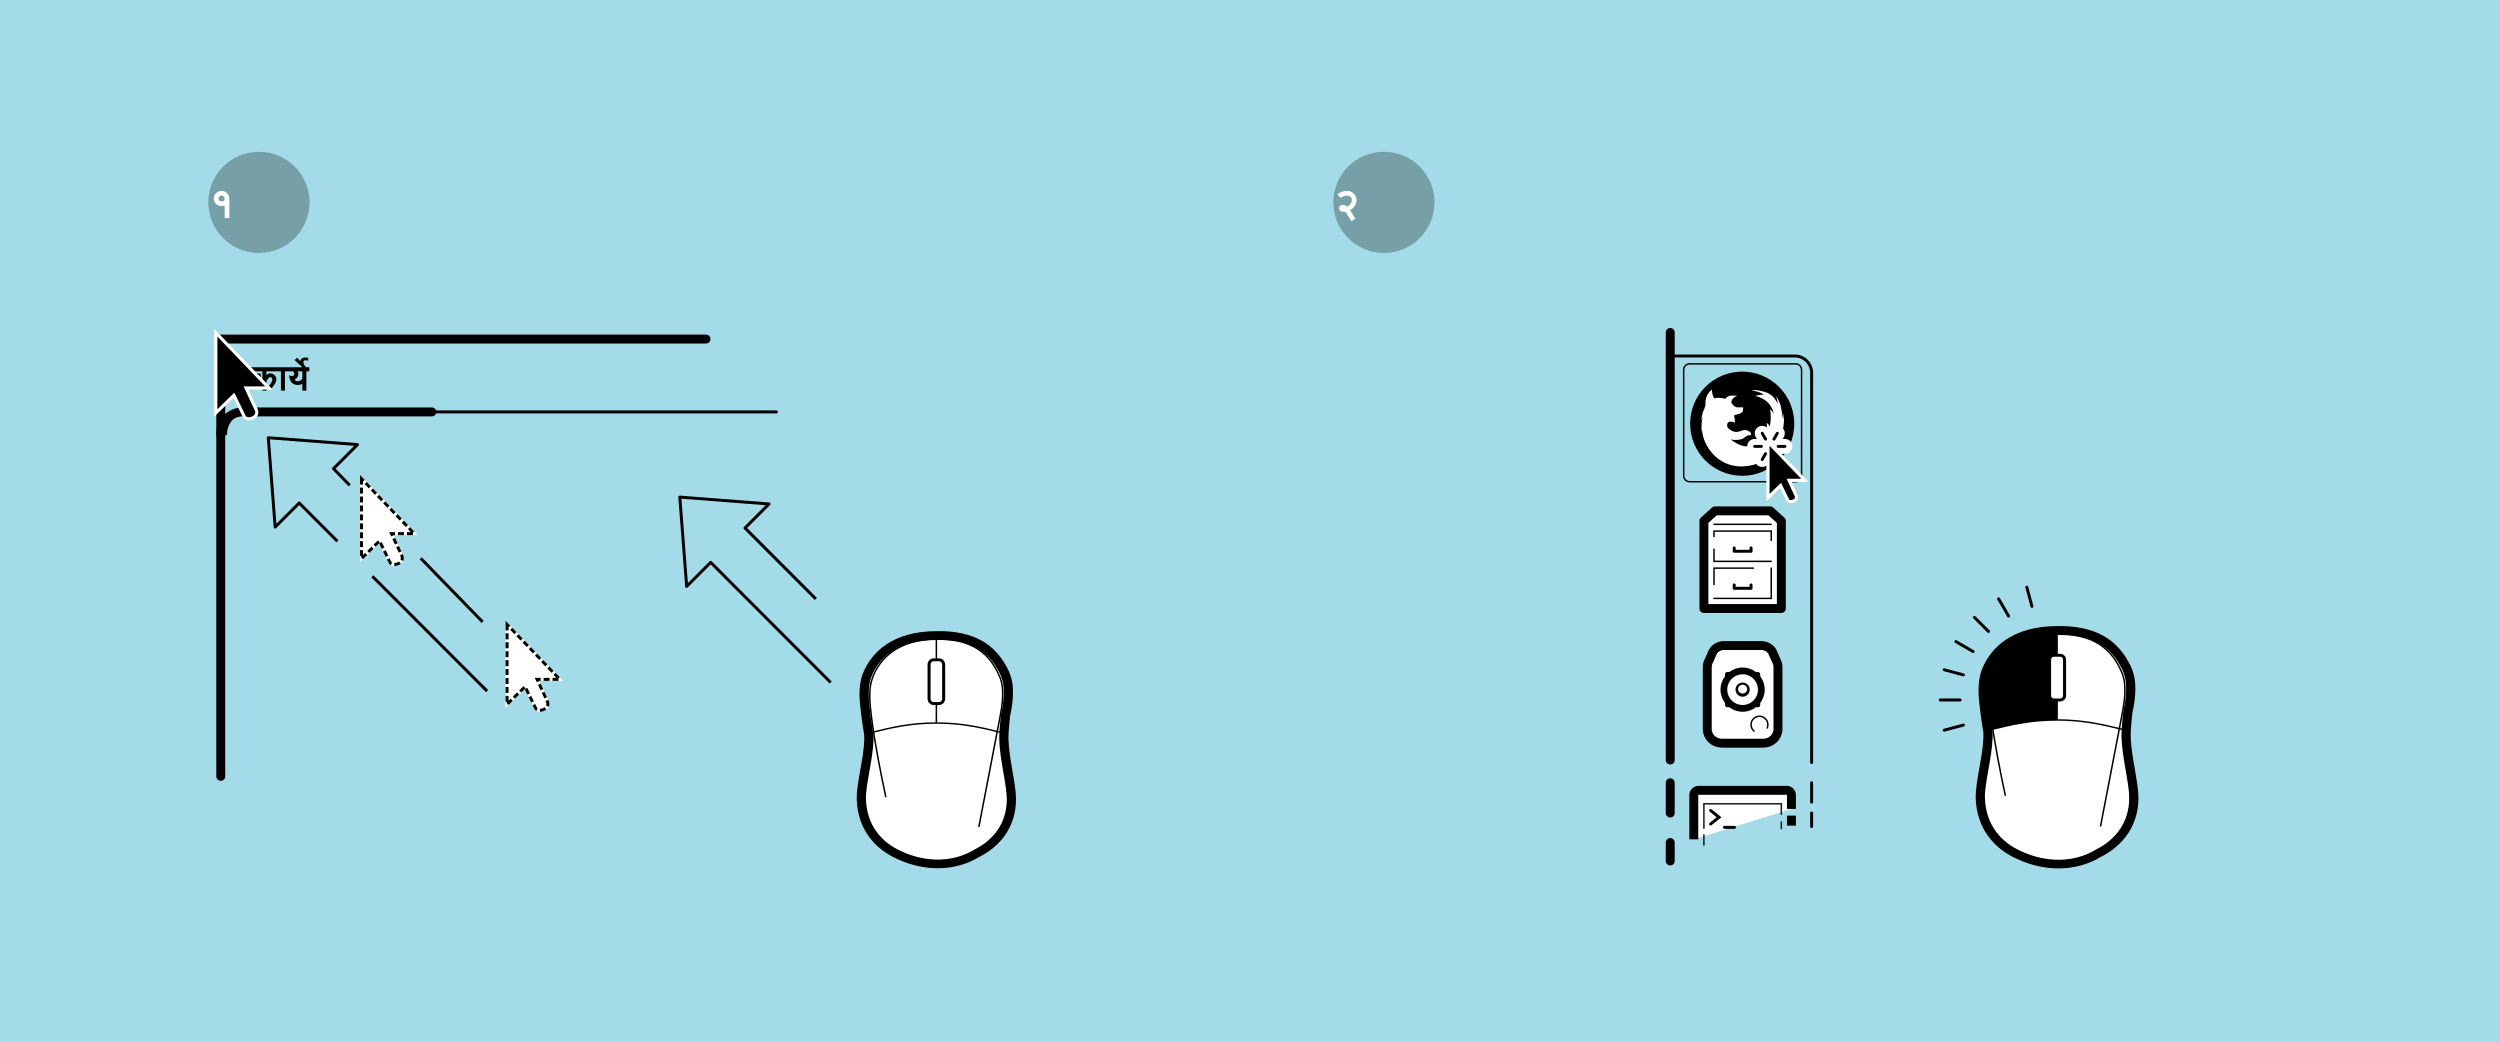
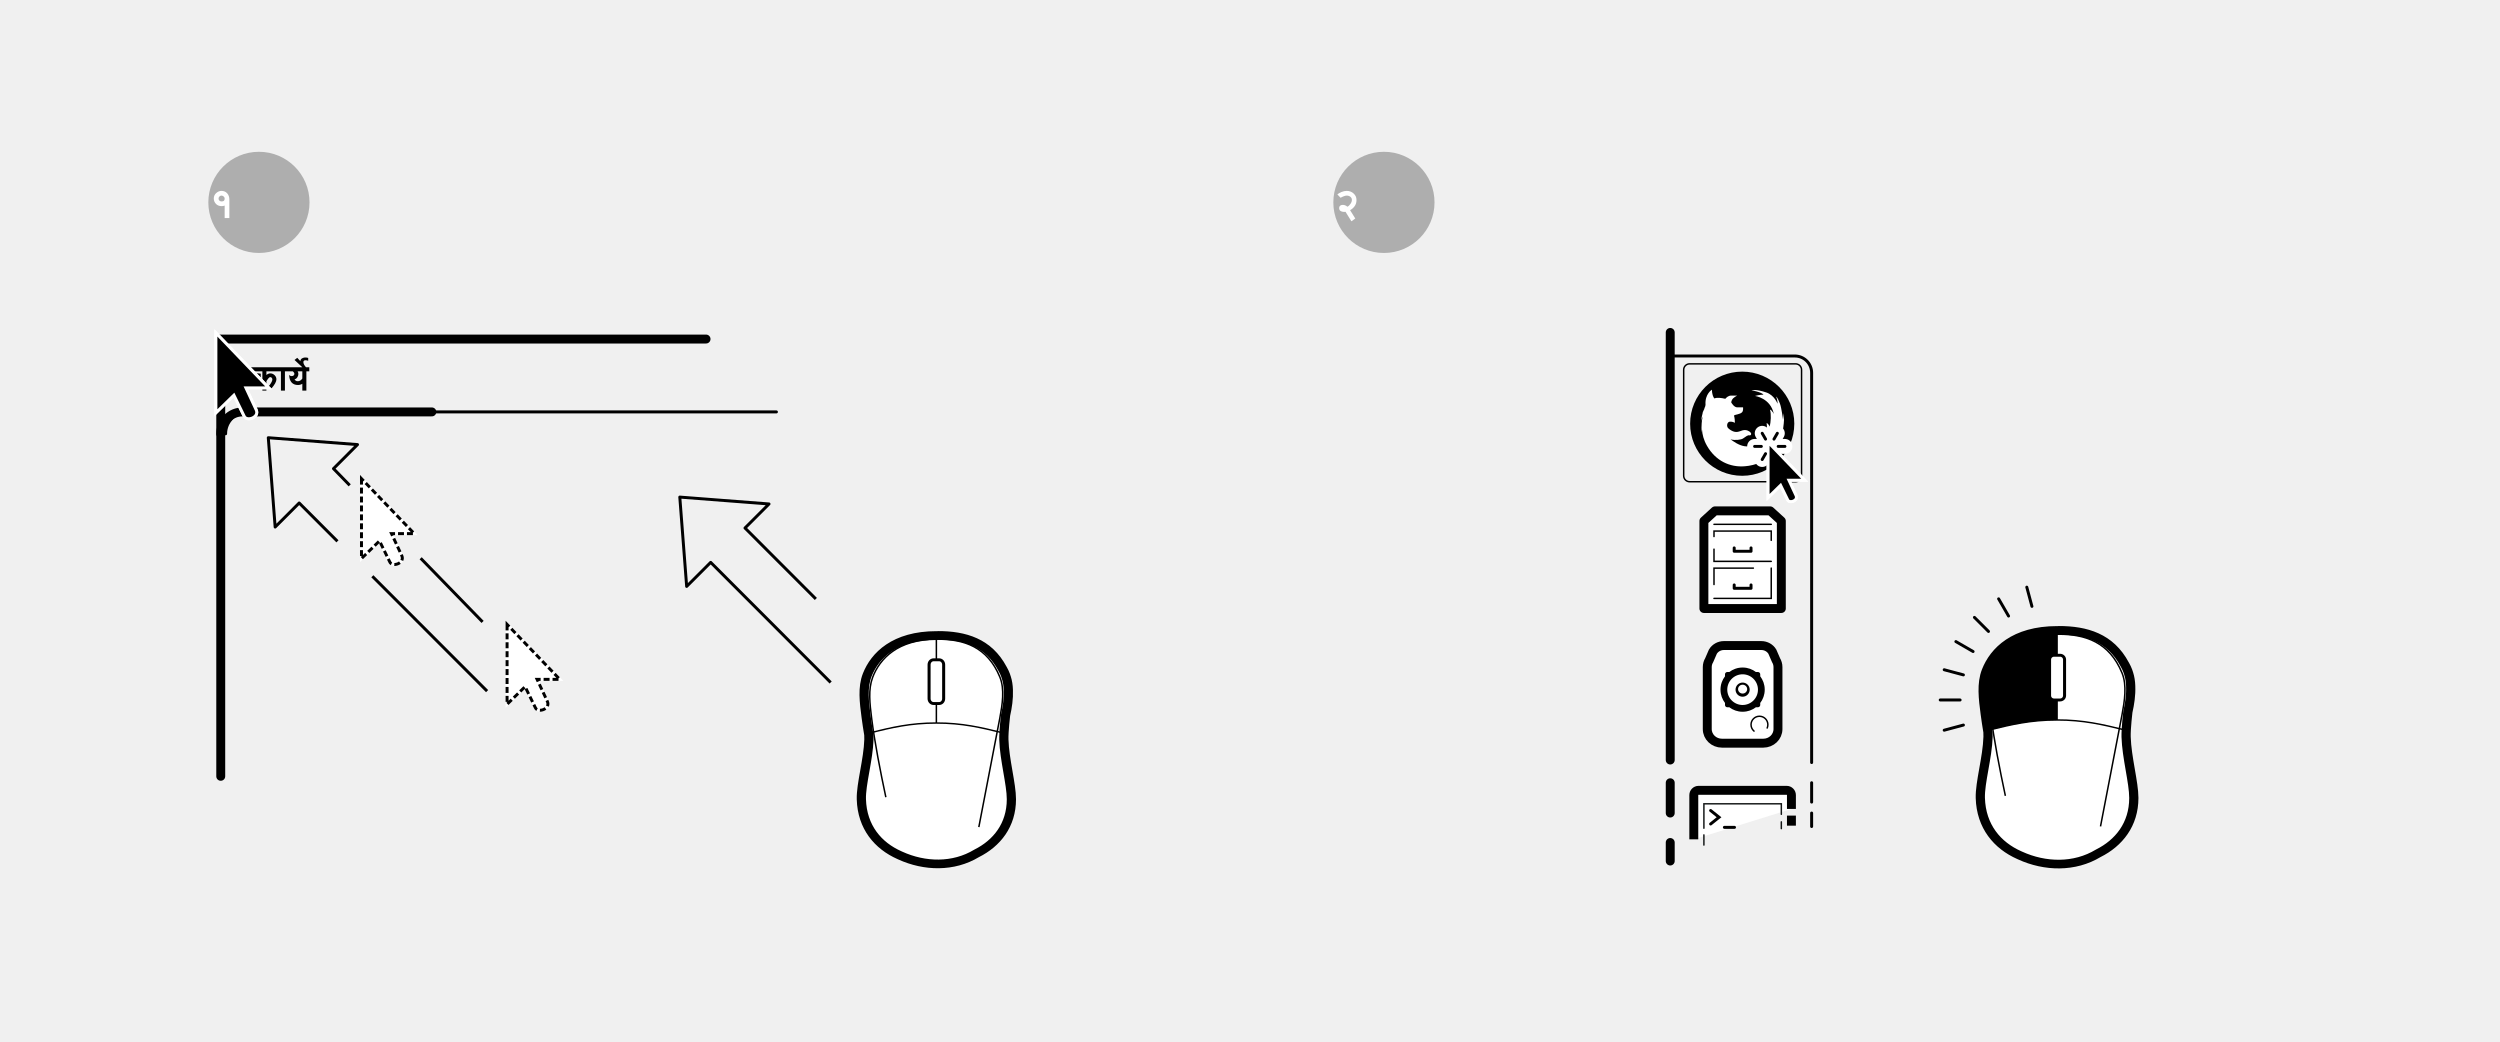
<svg xmlns="http://www.w3.org/2000/svg" xmlns:ns1="http://www.openswatchbook.org/uri/2009/osb" xmlns:xlink="http://www.w3.org/1999/xlink" height="350" id="svg10075" version="1.1" width="840">
  <defs id="defs10077">
    <linearGradient id="RHEL7" ns1:paint="gradient">
      <stop id="stop13323" offset="0" style="stop-color:#a3dbe8;stop-opacity:1;" />
      <stop id="stop13325" offset="1" style="stop-color:#a3dbe8;stop-opacity:1;" />
    </linearGradient>
    <linearGradient id="GNOME" ns1:paint="gradient">
      <stop id="stop11074" offset="0" style="stop-color:#eeedec;stop-opacity:1;" />
      <stop id="stop11076" offset="1" style="stop-color:#eeedec;stop-opacity:1" />
    </linearGradient>
    <linearGradient id="BLANK" ns1:paint="gradient">
      <stop id="stop7012" offset="0" style="stop-color:#eeedec;stop-opacity:0;" />
      <stop id="stop7014" offset="1" style="stop-color:#eeedec;stop-opacity:0" />
    </linearGradient>
    <linearGradient gradientTransform="matrix(1.183438,0,0,0.896461,5.70167,415.6038)" gradientUnits="userSpaceOnUse" id="linearGradient7064" x1="-18.338" x2="713.429" y1="490.549" y2="490.549" xlink:href="#GNOME" />
    <linearGradient gradientUnits="userSpaceOnUse" id="linearGradient5885" x1="29.09" x2="33.971" y1="11.773" y2="9.709" xlink:href="#linearGradient5716" />
    <linearGradient id="linearGradient5716">
      <stop id="stop5718" offset="0" style="stop-color:#000000;stop-opacity:1;" />
      <stop id="stop5720" offset="1" style="stop-color:#484848;stop-opacity:1;" />
    </linearGradient>
    <linearGradient gradientUnits="userSpaceOnUse" id="linearGradient17441" x1="29.09" x2="33.971" y1="11.773" y2="9.709" xlink:href="#linearGradient5716" />
    <linearGradient id="linearGradient17443">
      <stop id="stop17445" offset="0" style="stop-color:#000000;stop-opacity:1;" />
      <stop id="stop17447" offset="1" style="stop-color:#484848;stop-opacity:1;" />
    </linearGradient>
    <linearGradient gradientUnits="userSpaceOnUse" id="linearGradient4726-2" x1="29.09" x2="33.971" y1="11.773" y2="9.709" xlink:href="#linearGradient5716-3-1" />
    <linearGradient id="linearGradient5716-3-1">
      <stop id="stop5718-0-3" offset="0" style="stop-color:#000000;stop-opacity:1;" />
      <stop id="stop5720-0-39" offset="1" style="stop-color:#484848;stop-opacity:1;" />
    </linearGradient>
    <linearGradient gradientUnits="userSpaceOnUse" id="linearGradient4726-2-4" x1="29.09" x2="33.971" y1="11.773" y2="9.709" xlink:href="#linearGradient5716-3-1-9" />
    <linearGradient id="linearGradient5716-3-1-9">
      <stop id="stop5718-0-3-4" offset="0" style="stop-color:#000000;stop-opacity:1;" />
      <stop id="stop5720-0-39-8" offset="1" style="stop-color:#484848;stop-opacity:1;" />
    </linearGradient>
    <linearGradient gradientUnits="userSpaceOnUse" id="linearGradient4726-2-4-7" x1="29.09" x2="33.971" y1="11.773" y2="9.709" xlink:href="#linearGradient5716-3-1-9-2" />
    <linearGradient id="linearGradient5716-3-1-9-2">
      <stop id="stop5718-0-3-4-5" offset="0" style="stop-color:#000000;stop-opacity:1;" />
      <stop id="stop5720-0-39-8-8" offset="1" style="stop-color:#484848;stop-opacity:1;" />
    </linearGradient>
    <linearGradient gradientUnits="userSpaceOnUse" id="linearGradient31959" x1="29.09" x2="33.971" y1="11.773" y2="9.709" xlink:href="#linearGradient5716-3-1" />
    <linearGradient gradientUnits="userSpaceOnUse" id="linearGradient31961" x1="29.09" x2="33.971" y1="11.773" y2="9.709" xlink:href="#linearGradient5716-3-1-9" />
    <linearGradient gradientUnits="userSpaceOnUse" id="linearGradient31963" x1="29.09" x2="33.971" y1="11.773" y2="9.709" xlink:href="#linearGradient5716-3-1-9-2" />
    <linearGradient gradientUnits="userSpaceOnUse" id="linearGradient5681-5" x1="29.09" x2="33.971" y1="11.773" y2="9.709" xlink:href="#linearGradient5716-3-1-8-5-5" />
    <linearGradient id="linearGradient5716-3-1-8-5-5">
      <stop id="stop5718-0-3-8-9-7" offset="0" style="stop-color:#000000;stop-opacity:1;" />
      <stop id="stop5720-0-39-7-4-0" offset="1" style="stop-color:#484848;stop-opacity:1;" />
    </linearGradient>
    <radialGradient cx="18.248" cy="15.716" fx="18.248" fy="15.716" gradientTransform="matrix(0.667097,0,0,0.6652358,301.7631,447.7745)" gradientUnits="userSpaceOnUse" id="radialGradient5559" r="29.993" xlink:href="#linearGradient3962-1-1-9-5-4-2" />
    <linearGradient id="linearGradient3962-1-1-9-5-4-2">
      <stop id="stop3964-5-0-1-9-6-6" offset="0" style="stop-color: rgb(211, 233, 255); stop-opacity: 1;" />
      <stop id="stop4134-0-8-0-8-6-6" offset="0.155" style="stop-color: rgb(243, 249, 255); stop-opacity: 1;" />
      <stop id="stop4346-9-1-1-2-3-4" offset="0.631" style="stop-color: rgb(55, 100, 151); stop-opacity: 1;" />
      <stop id="stop6610-2-9-0-2-7" offset="0.816" style="stop-color: rgb(39, 62, 93); stop-opacity: 1;" />
      <stop id="stop3966-7-2-7-7-1-3" offset="1" style="stop-color: rgb(82, 110, 165); stop-opacity: 1;" />
    </linearGradient>
    <linearGradient gradientTransform="matrix(0.1249452,0,0,0.125444,302.5432,448.9002)" gradientUnits="userSpaceOnUse" id="linearGradient5561" x1="145.163" x2="144.427" y1="-41.407" y2="46.078" xlink:href="#linearGradient10586-8-2-5-1-6-0" />
    <linearGradient id="linearGradient10586-8-2-5-1-6-0">
      <stop id="stop10588-8-7-5-8-3-4" offset="0" style="stop-color: rgb(172, 197, 237); stop-opacity: 1;" />
      <stop id="stop10590-3-6-5-8-3-9" offset="1" style="stop-color: rgb(25, 59, 110); stop-opacity: 1;" />
    </linearGradient>
    <radialGradient cx="24.881" cy="23" fx="24.881" fy="23" gradientTransform="matrix(1,0,0,0.931606,0,1.57305)" gradientUnits="userSpaceOnUse" id="radialGradient5567" r="19.19" xlink:href="#linearGradient6868-5-7-5-4-3" />
    <linearGradient id="linearGradient6868-5-7-5-4-3">
      <stop id="stop6870-84-7-0-1-8" offset="0" style="stop-color: rgb(0, 0, 0); stop-opacity: 1;" />
      <stop id="stop6872-0-5-0-7-1" offset="1" style="stop-color: rgb(0, 0, 0); stop-opacity: 0;" />
    </linearGradient>
    <radialGradient cx="24.881" cy="23" fx="24.881" fy="23" gradientTransform="matrix(1,0,0,0.931606,0,1.57305)" gradientUnits="userSpaceOnUse" id="radialGradient5565" r="19.19" xlink:href="#linearGradient6868-5-7-5-4-3" />
    <radialGradient cx="24.881" cy="23" fx="24.881" fy="23" gradientTransform="matrix(1,0,0,0.931606,0,1.57305)" gradientUnits="userSpaceOnUse" id="radialGradient5563" r="19.19" xlink:href="#linearGradient6868-5-7-5-4-3" />
    <radialGradient cx="24.881" cy="23" fx="24.881" fy="23" gradientTransform="matrix(1,0,0,0.931606,0,1.57305)" gradientUnits="userSpaceOnUse" id="radialGradient5573" r="19.19" xlink:href="#linearGradient6868-5-7-5-4-3" />
    <radialGradient cx="24.881" cy="23" fx="24.881" fy="23" gradientTransform="matrix(1,0,0,0.931606,0,1.57305)" gradientUnits="userSpaceOnUse" id="radialGradient5571" r="19.19" xlink:href="#linearGradient6868-5-7-5-4-3" />
    <radialGradient cx="24.881" cy="23" fx="24.881" fy="23" gradientTransform="matrix(1,0,0,0.931606,0,1.57305)" gradientUnits="userSpaceOnUse" id="radialGradient5569" r="19.19" xlink:href="#linearGradient6868-5-7-5-4-3" />
    <radialGradient cx="24.881" cy="23" fx="24.881" fy="23" gradientTransform="matrix(1,0,0,0.931606,0,1.57305)" gradientUnits="userSpaceOnUse" id="radialGradient5579" r="19.19" xlink:href="#linearGradient6868-5-7-5-4-3" />
    <radialGradient cx="24.881" cy="23" fx="24.881" fy="23" gradientTransform="matrix(1,0,0,0.931606,0,1.57305)" gradientUnits="userSpaceOnUse" id="radialGradient5577" r="19.19" xlink:href="#linearGradient6868-5-7-5-4-3" />
    <radialGradient cx="24.881" cy="23" fx="24.881" fy="23" gradientTransform="matrix(1,0,0,0.931606,0,1.57305)" gradientUnits="userSpaceOnUse" id="radialGradient5575" r="19.19" xlink:href="#linearGradient6868-5-7-5-4-3" />
    <radialGradient cx="24.881" cy="23" fx="24.881" fy="23" gradientTransform="matrix(1,0,0,0.931606,0,1.57305)" gradientUnits="userSpaceOnUse" id="radialGradient5585" r="19.19" xlink:href="#linearGradient6868-5-7-5-4-3" />
    <radialGradient cx="24.881" cy="23" fx="24.881" fy="23" gradientTransform="matrix(1,0,0,0.931606,0,1.57305)" gradientUnits="userSpaceOnUse" id="radialGradient5583" r="19.19" xlink:href="#linearGradient6868-5-7-5-4-3" />
    <radialGradient cx="24.881" cy="23" fx="24.881" fy="23" gradientTransform="matrix(1,0,0,0.931606,0,1.57305)" gradientUnits="userSpaceOnUse" id="radialGradient5581" r="19.19" xlink:href="#linearGradient6868-5-7-5-4-3" />
    <radialGradient cx="24.881" cy="23" fx="24.881" fy="23" gradientTransform="matrix(1,0,0,0.931606,0,1.57305)" gradientUnits="userSpaceOnUse" id="radialGradient5591" r="19.19" xlink:href="#linearGradient6868-5-7-5-4-3" />
    <radialGradient cx="24.881" cy="23" fx="24.881" fy="23" gradientTransform="matrix(1,0,0,0.931606,0,1.57305)" gradientUnits="userSpaceOnUse" id="radialGradient5589" r="19.19" xlink:href="#linearGradient6868-5-7-5-4-3" />
    <radialGradient cx="24.881" cy="23" fx="24.881" fy="23" gradientTransform="matrix(1,0,0,0.931606,0,1.57305)" gradientUnits="userSpaceOnUse" id="radialGradient5587" r="19.19" xlink:href="#linearGradient6868-5-7-5-4-3" />
    <radialGradient cx="24.881" cy="23" fx="24.881" fy="23" gradientTransform="matrix(1,0,0,0.931606,0,1.57305)" gradientUnits="userSpaceOnUse" id="radialGradient5597" r="19.19" xlink:href="#linearGradient6868-5-7-5-4-3" />
    <radialGradient cx="24.881" cy="23" fx="24.881" fy="23" gradientTransform="matrix(1,0,0,0.931606,0,1.57305)" gradientUnits="userSpaceOnUse" id="radialGradient5595" r="19.19" xlink:href="#linearGradient6868-5-7-5-4-3" />
    <radialGradient cx="24.881" cy="23" fx="24.881" fy="23" gradientTransform="matrix(1,0,0,0.931606,0,1.57305)" gradientUnits="userSpaceOnUse" id="radialGradient5593" r="19.19" xlink:href="#linearGradient6868-5-7-5-4-3" />
    <radialGradient cx="24.881" cy="23" fx="24.881" fy="23" gradientTransform="matrix(1,0,0,0.931606,0,1.57305)" gradientUnits="userSpaceOnUse" id="radialGradient5603" r="19.19" xlink:href="#linearGradient6868-5-7-5-4-3" />
    <radialGradient cx="24.881" cy="23" fx="24.881" fy="23" gradientTransform="matrix(1,0,0,0.931606,0,1.57305)" gradientUnits="userSpaceOnUse" id="radialGradient5601" r="19.19" xlink:href="#linearGradient6868-5-7-5-4-3" />
    <radialGradient cx="24.881" cy="23" fx="24.881" fy="23" gradientTransform="matrix(1,0,0,0.931606,0,1.57305)" gradientUnits="userSpaceOnUse" id="radialGradient5599" r="19.19" xlink:href="#linearGradient6868-5-7-5-4-3" />
    <radialGradient cx="24.881" cy="23" fx="24.881" fy="23" gradientTransform="matrix(1,0,0,0.931606,0,1.57305)" gradientUnits="userSpaceOnUse" id="radialGradient5609" r="19.19" xlink:href="#linearGradient6868-5-7-5-4-3" />
    <radialGradient cx="24.881" cy="23" fx="24.881" fy="23" gradientTransform="matrix(1,0,0,0.931606,0,1.57305)" gradientUnits="userSpaceOnUse" id="radialGradient5607" r="19.19" xlink:href="#linearGradient6868-5-7-5-4-3" />
    <radialGradient cx="24.881" cy="23" fx="24.881" fy="23" gradientTransform="matrix(1,0,0,0.931606,0,1.57305)" gradientUnits="userSpaceOnUse" id="radialGradient5605" r="19.19" xlink:href="#linearGradient6868-5-7-5-4-3" />
    <radialGradient cx="24.881" cy="23" fx="24.881" fy="23" gradientTransform="matrix(1,0,0,0.931606,0,1.57305)" gradientUnits="userSpaceOnUse" id="radialGradient5615" r="19.19" xlink:href="#linearGradient6868-5-7-5-4-3" />
    <radialGradient cx="24.881" cy="23" fx="24.881" fy="23" gradientTransform="matrix(1,0,0,0.931606,0,1.57305)" gradientUnits="userSpaceOnUse" id="radialGradient5613" r="19.19" xlink:href="#linearGradient6868-5-7-5-4-3" />
    <radialGradient cx="24.881" cy="23" fx="24.881" fy="23" gradientTransform="matrix(1,0,0,0.931606,0,1.57305)" gradientUnits="userSpaceOnUse" id="radialGradient5611" r="19.19" xlink:href="#linearGradient6868-5-7-5-4-3" />
    <radialGradient cx="77.562" cy="152.511" fx="77.562" fy="152.511" gradientTransform="matrix(1.96261,0,0,1.09426,-74.6625,-21.1211)" gradientUnits="userSpaceOnUse" id="radialGradient5617" r="13.031" xlink:href="#linearGradient10599-4-0-8-1-6" />
    <linearGradient id="linearGradient10599-4-0-8-1-6">
      <stop id="stop10601-9-3-6-7-5-5" offset="0" style="stop-color: rgb(255, 255, 255); stop-opacity: 1;" />
      <stop id="stop10603-3-0-1-5-1" offset="1" style="stop-color: rgb(255, 255, 255); stop-opacity: 0;" />
    </linearGradient>
    <filter color-interpolation-filters="sRGB" id="filter10631-9-5-7-4-7">
      <feGaussianBlur id="feGaussianBlur10633-6-0-3-5-7" stdDeviation="0.591" />
    </filter>
  </defs>
  <g id="layer1" transform="translate(0,-1142.362)">
-     <rect height="656" id="background" style="fill:url(#RHEL7);" width="866" x="-16" y="855.362" />
+     <rect height="656" id="background" style="fill:url(#BLANK);" width="866" x="-16" y="855.362" />
  </g>
  <g id="layer2" transform="translate(0,-690)">
    <g id="g11020" transform="translate(-35,26.63783)">
      <path d="m 137,278 c 0,9.389 -7.611,17 -17,17 -9.389,0 -17,-7.611 -17,-17 0,-9.389 7.611,-17 17,-17 9.389,0 17,7.611 17,17 z" id="path11014" style="color:#000000;fill:#000000;fill-opacity:0.275;stroke:none;stroke-width:1.07;marker:none;visibility:visible;display:inline;overflow:visible;enable-background:accumulate" transform="translate(2,453.3622)" />
      <text id="text11016" style="font-size:14px;font-style:normal;font-variant:normal;font-weight:bold;font-stretch:normal;text-align:center;line-height:125%;letter-spacing:0px;word-spacing:0px;writing-mode:lr-tb;text-anchor:middle;fill:#ffffff;fill-opacity:1;stroke:none;font-family:Cantarell;-inkscape-font-specification:Cantarell Bold" x="122.293" y="736.362" xml:space="preserve">
        <tspan id="tspan11018" x="122.293" y="736.362">१</tspan>
      </text>
    </g>
    <text id="text32728" style="font-size:12px;font-style:normal;font-variant:normal;font-weight:bold;font-stretch:normal;text-align:start;line-height:125%;letter-spacing:0px;word-spacing:0px;writing-mode:lr-tb;text-anchor:start;fill:#000000;fill-opacity:1;stroke:none;font-family:Cantarell;-inkscape-font-specification:Cantarell Bold" x="84" y="821" xml:space="preserve">
      <tspan id="tspan32730" x="84" y="821">कार्ये</tspan>
    </text>
    <g id="g3938" transform="matrix(1.630607,0,0,1.63249,-290.2703,409.0799)">
      <path d="m 223.5,331.862 0,-90 100,0" id="rect3201" style="color:#000000;fill:#000000;fill-opacity:0;fill-rule:nonzero;stroke:#000000;stroke-width:1.839;stroke-linecap:round;stroke-linejoin:miter;stroke-miterlimit:4;stroke-opacity:1;stroke-dashoffset:0;marker:none;visibility:visible;display:inline;overflow:visible;enable-background:accumulate" />
      <path d="m 224.5,261.362 c 0,-2.485 2.015,-4.5 4.5,-4.5 l 109,0" id="path3995" style="fill:none;stroke:#000000;stroke-width:0.613px;stroke-linecap:round;stroke-linejoin:miter;stroke-opacity:1" />
      <path d="m 223.5,261.362 c 0,-2.485 2.015,-4.5 4.5,-4.5 l 39,0" id="path3995-8" style="fill:none;stroke:#000000;stroke-width:1.839;stroke-linecap:round;stroke-linejoin:miter;stroke-miterlimit:4;stroke-opacity:1;stroke-dasharray:none" />
      <g id="default-pointer-c-1" style="display:inline" transform="translate(195.8951,238.2795)">
        <path d="m 26.605,2.318 0,16.44 3.712,-3.624 2.121,4.331 c 0.52,1.171 3.221,0.23 2.453,-1.337 l -2.099,-4.497 4.685,0 L 26.605,2.318 z" id="path5565-2" style="color:#000000;fill:url(#linearGradient4726-2);fill-opacity:1;fill-rule:nonzero;stroke:#ffffff;stroke-width:0.613;stroke-linecap:butt;stroke-linejoin:miter;stroke-miterlimit:10;stroke-opacity:1;stroke-dasharray:none;stroke-dashoffset:0;marker:none;visibility:visible;display:block;overflow:visible;enable-background:accumulate" />
        <path d="m 26.605,2.318 0,16.44 3.712,-3.624 2.121,4.331 c 0.52,1.171 3.221,0.23 2.453,-1.337 l -2.099,-4.497 4.685,0 L 26.605,2.318 z" id="path6242-4" style="color:#000000;fill:#000000;fill-opacity:1;fill-rule:nonzero;stroke:#ffffff;stroke-width:0.613;stroke-linecap:butt;stroke-linejoin:miter;stroke-miterlimit:10;stroke-opacity:1;stroke-dasharray:none;stroke-dashoffset:0;marker:none;visibility:visible;display:block;overflow:visible;enable-background:accumulate" />
      </g>
      <path d="M 277.243,299.863 264.91,287.2 m -15.048,-15.45 -3.13,-3.214 4.95,-4.95 -18.385,-1.414 1.414,18.385 4.95,-4.95 7.672,7.672 m 7.625,7.625 23.209,23.209" id="rect12572-5" style="color:#000000;fill:none;stroke:#000000;stroke-width:0.613;stroke-linecap:square;stroke-linejoin:round;stroke-miterlimit:4;stroke-opacity:1;stroke-dashoffset:0.95;marker:none;visibility:visible;display:inline;overflow:visible;enable-background:accumulate" />
      <g id="default-pointer-c-1-2" style="display:inline" transform="translate(225.8951,268.2795)">
        <path d="m 26.605,2.318 0,16.44 3.712,-3.624 2.121,4.331 c 0.52,1.171 3.221,0.23 2.453,-1.337 l -2.099,-4.497 4.685,0 L 26.605,2.318 z" id="path5565-2-4" style="color:#000000;fill:url(#linearGradient4726-2-4);fill-opacity:1;fill-rule:nonzero;stroke:#ffffff;stroke-width:0.613;stroke-linecap:butt;stroke-linejoin:miter;stroke-miterlimit:10;stroke-opacity:1;stroke-dasharray:none;stroke-dashoffset:0;marker:none;visibility:visible;display:block;overflow:visible;enable-background:accumulate" />
        <path d="m 26.605,2.318 0,16.44 3.712,-3.624 2.121,4.331 c 0.52,1.171 3.221,0.23 2.453,-1.337 l -2.099,-4.497 4.685,0 L 26.605,2.318 z" id="path6242-4-9" style="color:#000000;fill:#ffffff;fill-opacity:1;fill-rule:nonzero;stroke:#000000;stroke-width:0.613;stroke-linecap:butt;stroke-linejoin:miter;stroke-miterlimit:10;stroke-opacity:1;stroke-dasharray:1.226, 0.613;stroke-dashoffset:0;marker:none;visibility:visible;display:block;overflow:visible;enable-background:accumulate" />
      </g>
      <g id="default-pointer-c-1-2-5" style="display:inline" transform="translate(255.8951,298.2795)">
        <path d="m 26.605,2.318 0,16.44 3.712,-3.624 2.121,4.331 c 0.52,1.171 3.221,0.23 2.453,-1.337 l -2.099,-4.497 4.685,0 L 26.605,2.318 z" id="path5565-2-4-9" style="color:#000000;fill:url(#linearGradient4726-2-4-7);fill-opacity:1;fill-rule:nonzero;stroke:#ffffff;stroke-width:0.613;stroke-linecap:butt;stroke-linejoin:miter;stroke-miterlimit:10;stroke-opacity:1;stroke-dasharray:none;stroke-dashoffset:0;marker:none;visibility:visible;display:block;overflow:visible;enable-background:accumulate" />
        <path d="m 26.605,2.318 0,16.44 3.712,-3.624 2.121,4.331 c 0.52,1.171 3.221,0.23 2.453,-1.337 l -2.099,-4.497 4.685,0 L 26.605,2.318 z" id="path6242-4-9-7" style="color:#000000;fill:#ffffff;fill-opacity:1;fill-rule:nonzero;stroke:#000000;stroke-width:0.613;stroke-linecap:butt;stroke-linejoin:miter;stroke-miterlimit:10;stroke-opacity:1;stroke-dasharray:1.226, 0.613;stroke-dashoffset:0;marker:none;visibility:visible;display:block;overflow:visible;enable-background:accumulate" />
      </g>
    </g>
    <g id="g5895" transform="matrix(1.326626,0,0,1.278916,-296.2912,866.6076)">
      <g id="g5467" transform="matrix(0.2995878,0,0,0.291709,321.7885,-7.042621)">
        <path d="m 464.469,123.031 0,0.125 c -0.444,-0.02 -0.894,-0.019 -1.312,-0.031 -0.02,-5e-4 -0.042,-6e-5 -0.062,0 l 0,-0.031 c -35.473,0 -52.121,18.179 -58.531,35.531 -4.166,11.276 -2.565,24.581 -0.906,38.062 0.617,5.015 1.389,10.378 2.25,15.906 0.052,1.534 0.095,3.022 0.062,4.25 -0.482,18.032 -6.738,40.146 -6.375,53.75 0.673,25.189 14.158,41.816 32.094,50.312 0.282,0.134 0.559,0.277 0.844,0.406 20.532,9.975 44.841,10.698 64.531,-2 17.006,-9.046 29.375,-25.397 29.375,-48.719 0,-13.609 -5.893,-35.718 -6.375,-53.75 -0.196,-7.319 1.438,-21.906 1.438,-21.906 1.536,-7.243 2.642,-15.026 2.344,-22.594 -0.004,-0.103 0.005,-0.209 0,-0.312 -0.112,-3.856 -0.641,-7.563 -1.688,-11.031 -0.118,-0.391 -0.243,-0.772 -0.375,-1.156 -0.101,-0.325 -0.172,-0.646 -0.281,-0.969 -0.607,-1.792 -1.424,-3.609 -2.375,-5.406 -0.068,-0.138 -0.151,-0.269 -0.219,-0.406 -11.841,-23.793 -32.008,-30.031 -54.438,-30.031 z" id="use3906-7-3" style="color:#000000;fill:#ffffff;stroke:#000000;stroke-width:7.791;stroke-linejoin:round;stroke-miterlimit:4;stroke-dasharray:none;marker:none;visibility:visible;display:inline;overflow:visible;enable-background:accumulate" />
      </g>
      <path d="m 471.255,79.201 5.307,-28.587 c 0.648,-3.578 1.27,-7.661 0.026,-10.804 -3.145,-7.945 -9.059,-9.964 -15.689,-9.964 l -0.38,0.015 c -9.796,0 -14.393,5.126 -16.164,10.02 l -3e-5,1e-6 c -1.15,3.18 -0.708,6.932 -0.25,10.733 0.744,6.175 2.227,14.066 3.598,20.733" id="path3896-9" style="color:#000000;fill:none;stroke:#000000;stroke-width:0.384;stroke-miterlimit:4;stroke-dasharray:none;marker:none;visibility:visible;display:inline;overflow:visible;enable-background:accumulate" />
      <path d="m 460.5,28.862 0,23" id="path5509" style="fill:none;stroke:#000000;stroke-width:0.384;stroke-linecap:butt;stroke-linejoin:miter;stroke-miterlimit:4;stroke-opacity:1;stroke-dasharray:none" />
      <rect height="11.488" id="rect5511" rx="1.132" ry="1.279" style="color:#000000;fill:#ffffff;stroke:#000000;stroke-width:0.768;stroke-linecap:square;stroke-linejoin:round;stroke-miterlimit:4;stroke-opacity:1;stroke-dasharray:none;stroke-dashoffset:0;marker:none;visibility:visible;display:inline;overflow:visible;enable-background:accumulate" width="3.692" x="458.654" y="35.253" />
      <path d="m 444,54.362 c 5.145,-1.307 9.934,-2.504 16.493,-2.5 6.558,-0.004 11.348,1.193 16.493,2.5" id="path5509-2-7" style="fill:none;stroke:#000000;stroke-width:0.384;stroke-linecap:butt;stroke-linejoin:miter;stroke-miterlimit:4;stroke-opacity:1;stroke-dasharray:none" />
    </g>
    <path d="m 273.773,890.894 -23.456,-23.483 8.071,-8.08 -29.978,-2.309 2.306,30.013 8.071,-8.08 39.96,40.006" id="rect12572" style="color:#000000;fill:none;stroke:#000000;stroke-width:1;stroke-linecap:square;stroke-linejoin:round;stroke-miterlimit:4;stroke-opacity:1;stroke-dashoffset:0.95;marker:none;visibility:visible;display:inline;overflow:visible;enable-background:accumulate" />
    <g id="g31901" transform="translate(343,26.63783)">
      <path d="m 137,278 c 0,9.389 -7.611,17 -17,17 -9.389,0 -17,-7.611 -17,-17 0,-9.389 7.611,-17 17,-17 9.389,0 17,7.611 17,17 z" id="path31903" style="color:#000000;fill:#000000;fill-opacity:0.275;stroke:none;stroke-width:1.07;marker:none;visibility:visible;display:inline;overflow:visible;enable-background:accumulate" transform="translate(2,453.3622)" />
      <text id="text31905" style="font-size:14px;font-style:normal;font-variant:normal;font-weight:bold;font-stretch:normal;text-align:center;line-height:125%;letter-spacing:0px;word-spacing:0px;writing-mode:lr-tb;text-anchor:middle;fill:#ffffff;fill-opacity:1;stroke:none;font-family:Cantarell;-inkscape-font-specification:Cantarell Bold" x="122.293" y="736.362" xml:space="preserve">
        <tspan id="tspan31907" x="122.293" y="736.362">२</tspan>
      </text>
    </g>
    <g id="g5730-3" transform="matrix(1.357272,0,0,1.308254,-15.28725,864.059)">
      <g id="g5467-6-5-7" transform="matrix(0.2995878,0,0,0.291709,381.7885,-7.042639)">
        <path d="m 464.469,123.031 0,0.125 c -0.444,-0.02 -0.894,-0.019 -1.312,-0.031 -0.02,-5e-4 -0.042,-6e-5 -0.062,0 l 0,-0.031 c -35.473,0 -52.121,18.179 -58.531,35.531 -4.166,11.276 -2.565,24.581 -0.906,38.062 0.617,5.015 1.389,10.378 2.25,15.906 0.052,1.534 0.095,3.022 0.062,4.25 -0.482,18.032 -6.738,40.146 -6.375,53.75 0.673,25.189 14.158,41.816 32.094,50.312 0.282,0.134 0.559,0.277 0.844,0.406 20.532,9.975 44.841,10.698 64.531,-2 17.006,-9.046 29.375,-25.397 29.375,-48.719 0,-13.609 -5.893,-35.718 -6.375,-53.75 -0.196,-7.319 1.438,-21.906 1.438,-21.906 1.536,-7.243 2.642,-15.026 2.344,-22.594 -0.004,-0.103 0.005,-0.209 0,-0.312 -0.112,-3.856 -0.641,-7.563 -1.688,-11.031 -0.118,-0.391 -0.243,-0.772 -0.375,-1.156 -0.101,-0.325 -0.172,-0.646 -0.281,-0.969 -0.607,-1.792 -1.424,-3.609 -2.375,-5.406 -0.068,-0.138 -0.151,-0.269 -0.219,-0.406 -11.841,-23.793 -32.008,-30.031 -54.438,-30.031 z" id="use3906-7-3-7-4-1" style="color:#000000;fill:#ffffff;stroke:#000000;stroke-width:7.616;stroke-linejoin:round;stroke-miterlimit:4;stroke-dasharray:none;marker:none;visibility:visible;display:inline;overflow:visible;enable-background:accumulate" />
      </g>
      <path d="m 531.255,79.201 5.307,-28.587 c 0.648,-3.578 1.27,-7.661 0.026,-10.804 -3.145,-7.945 -9.059,-9.964 -15.689,-9.964 l -0.38,0.015 c -9.796,0 -14.393,5.126 -16.164,10.02 l -3e-5,10e-7 c -1.15,3.18 -0.708,6.932 -0.25,10.733 0.744,6.175 2.227,14.066 3.598,20.733" id="path3896-9-3-4-3" style="color:#000000;fill:none;stroke:#000000;stroke-width:0.375;stroke-miterlimit:4;stroke-dasharray:none;marker:none;visibility:visible;display:inline;overflow:visible;enable-background:accumulate" />
      <path d="m 520.5,28.875 c -10.605,0.011 -15.581,5.287 -17.5,10.344 -1.248,3.289 -0.778,7.192 -0.281,11.125 0.16,1.265 0.377,2.617 0.594,4 0.232,0.004 0.447,0.031 0.688,0.031 5.145,-1.307 9.938,-2.504 16.5,-2.5 l 0,-23 z" id="use3906-7-3-7-6-8-6-2" style="color:#000000;fill:#000000;stroke:none;stroke-width:3.001;marker:none;visibility:visible;display:inline;overflow:visible;enable-background:accumulate" />
      <path d="m 520.5,28.862 0,23" id="path5509-5-9-7" style="fill:none;stroke:#000000;stroke-width:0.375;stroke-linecap:butt;stroke-linejoin:miter;stroke-miterlimit:4;stroke-opacity:1;stroke-dasharray:none" />
      <rect height="11.488" id="rect5511-0-2-1" rx="1.112" ry="1.112" style="color:#000000;fill:#ffffff;stroke:#000000;stroke-width:0.75;stroke-linecap:square;stroke-linejoin:round;stroke-miterlimit:4;stroke-opacity:1;stroke-dasharray:none;stroke-dashoffset:0;marker:none;visibility:visible;display:inline;overflow:visible;enable-background:accumulate" width="3.713" x="518.643" y="35.241" />
      <path d="m 504,54.362 c 5.145,-1.307 9.934,-2.504 16.493,-2.5 6.558,-0.004 11.348,1.193 16.493,2.5" id="path5509-2-7-3-8-9" style="fill:none;stroke:#000000;stroke-width:0.375;stroke-linecap:butt;stroke-linejoin:miter;stroke-miterlimit:4;stroke-opacity:1;stroke-dasharray:none" />
    </g>
    <g id="g4614-7" transform="matrix(1.669955,0,0,1.669955,-178.8889,831.9057)">
      <path d="m 501.5,55.862 -4,0" id="path5939-2-0" style="fill:none;stroke:#000000;stroke-width:0.598;stroke-linecap:round;stroke-linejoin:miter;stroke-miterlimit:4;stroke-opacity:1;stroke-dasharray:none" />
      <path d="m 502.165,50.815 -3.864,-1.035" id="path5939-2-4-6" style="fill:none;stroke:#000000;stroke-width:0.598;stroke-linecap:round;stroke-linejoin:miter;stroke-miterlimit:4;stroke-opacity:1;stroke-dasharray:none" />
      <path d="m 504.113,46.112 -3.464,-2" id="path5939-2-4-0-2" style="fill:none;stroke:#000000;stroke-width:0.598;stroke-linecap:round;stroke-linejoin:miter;stroke-miterlimit:4;stroke-opacity:1;stroke-dasharray:none" />
      <path d="M 507.212,42.073 504.383,39.245" id="path5939-2-4-0-9-6" style="fill:none;stroke:#000000;stroke-width:0.598;stroke-linecap:round;stroke-linejoin:miter;stroke-miterlimit:4;stroke-opacity:1;stroke-dasharray:none" />
      <path d="m 511.25,38.975 -2,-3.464" id="path5939-2-4-0-9-1-7" style="fill:none;stroke:#000000;stroke-width:0.598;stroke-linecap:round;stroke-linejoin:miter;stroke-miterlimit:4;stroke-opacity:1;stroke-dasharray:none" />
      <path d="m 515.953,37.027 -1.035,-3.864" id="path5939-2-4-0-9-1-9-6" style="fill:none;stroke:#000000;stroke-width:0.598;stroke-linecap:round;stroke-linejoin:miter;stroke-miterlimit:4;stroke-opacity:1;stroke-dasharray:none" />
      <path d="m 502.165,60.909 -3.864,1.035" id="path5939-2-4-4-7" style="fill:none;stroke:#000000;stroke-width:0.598;stroke-linecap:round;stroke-linejoin:miter;stroke-miterlimit:4;stroke-opacity:1;stroke-dasharray:none" />
    </g>
    <g id="g5495" transform="matrix(1.13125,0,0,1.13125,308.3625,323.334)">
      <path d="m 223.5,579.862 0,-5.5 m 0,-8.75 0,-9 m 0,-6.75 0,-127" id="rect3201-9-0" style="color:#000000;fill:#000000;fill-opacity:0;fill-rule:nonzero;stroke:#000000;stroke-width:2.652;stroke-linecap:round;stroke-linejoin:miter;stroke-miterlimit:4;stroke-opacity:1;stroke-dashoffset:0;marker:none;visibility:visible;display:inline;overflow:visible;enable-background:accumulate" />
      <path d="m 223,543.112 0,-113.25 37.5,0 c 2.77,0 5,2.23 5,5 l 0,115.75 m 0,6 0,5.75 m 0,3.25 0,4" id="rect8340-2" style="color:#000000;fill:none;stroke:#000000;stroke-width:0.884;stroke-linecap:round;stroke-linejoin:round;stroke-miterlimit:4;stroke-opacity:1;stroke-dashoffset:0;marker:none;visibility:visible;display:inline;overflow:visible;enable-background:accumulate" />
      <rect height="35.013" id="rect8342-8-7-0" rx="1.768" ry="1.768" style="color:#000000;fill:none;stroke:#000000;stroke-width:0.442;stroke-miterlimit:4;stroke-dasharray:none;marker:none;visibility:visible;display:inline;overflow:visible;enable-background:accumulate" width="35.013" x="227.494" y="432.193" />
      <g id="g5884-7" transform="translate(-104,107)">
        <path d="m 340.785,368.862 -3.285,3 -10e-4,26 23,0 -10e-4,-26 -3.285,-3 -16.427,0 z" id="rect2846-2-0-5" style="color:#000000;fill:#ffffff;stroke:#000000;stroke-width:2.652;stroke-linecap:butt;stroke-linejoin:round;stroke-miterlimit:4;stroke-opacity:1;stroke-dasharray:none;stroke-dashoffset:0;marker:none;visibility:visible;display:inline;overflow:visible;enable-background:accumulate" />
        <path d="m 346.5,379.862 0,1 5,0 0,-1" id="path4185-68-9-7-8" style="fill:none;stroke:#000000;stroke-width:0.884px;stroke-linecap:round;stroke-linejoin:round;stroke-opacity:1;display:inline;enable-background:new" />
        <path d="m 340.5,376.487 0,-1.625 17,0 0,2.75 m 0,6.25 -17,0 0,-3.625" id="rect2846-4-5-0-6-8-6-9" style="color:#000000;fill:none;stroke:#000000;stroke-width:0.442;stroke-linecap:round;stroke-linejoin:miter;stroke-miterlimit:4;stroke-opacity:1;stroke-dasharray:none;stroke-dashoffset:0;marker:none;visibility:visible;display:inline;overflow:visible;enable-background:accumulate" />
        <path d="m 357.5,385.862 0,9 -17,0 m 0,-4.125 0,-4.875 11.688,0" id="rect2846-4-5-0-6-8-3-4-8" style="color:#000000;fill:none;stroke:#000000;stroke-width:0.442;stroke-linecap:round;stroke-linejoin:miter;stroke-miterlimit:4;stroke-opacity:1;stroke-dasharray:none;stroke-dashoffset:0;marker:none;visibility:visible;display:inline;overflow:visible;enable-background:accumulate" />
        <path d="m 346.5,390.862 0,1 5,0 0,-1" id="path4185-68-9-7-5-7" style="fill:none;stroke:#000000;stroke-width:0.884px;stroke-linecap:round;stroke-linejoin:round;stroke-opacity:1;display:inline;enable-background:new" />
        <path d="m 340.5,372.862 17,0" id="rect2846-4-5-0-6-8-6-4-5" style="color:#000000;fill:none;stroke:#000000;stroke-width:0.442;stroke-linecap:round;stroke-linejoin:miter;stroke-miterlimit:4;stroke-opacity:1;stroke-dasharray:none;stroke-dashoffset:0;marker:none;visibility:visible;display:inline;overflow:visible;enable-background:accumulate" />
      </g>
      <g id="g5600-4" transform="translate(-104,147)">
        <path d="m 343.458,368.862 c -1.408,0 -2.632,0.728 -3.286,1.813 l -1.089,2.51 c -0.37,0.614 -0.583,1.329 -0.583,2.091 l 0,18.404 c 0,2.317 1.951,4.183 4.375,4.183 l 12.25,0 c 2.424,0 4.375,-1.865 4.375,-4.183 l 0,-18.404 c 0,-0.763 -0.213,-1.477 -0.583,-2.091 l -1.089,-2.51 c -0.654,-1.084 -1.877,-1.813 -3.286,-1.813 l -11.083,0 z" id="rect2846-7-2-9-3-1-8-2" style="color:#000000;fill:#ffffff;stroke:#000000;stroke-width:2.652;stroke-miterlimit:4;stroke-dasharray:none;marker:none;visibility:visible;display:inline;overflow:visible;enable-background:accumulate" />
        <path d="m 349,375.612 c -1.468,0 -2.809,0.5 -3.884,1.336 l -0.668,0 c -0.255,0 -0.459,0.205 -0.459,0.459 l 0,0.668 c -0.837,1.075 -1.336,2.416 -1.336,3.884 0,1.468 0.5,2.809 1.336,3.884 l 0,0.668 c 0,0.255 0.205,0.459 0.459,0.459 l 0.668,0 c 1.075,0.837 2.416,1.336 3.884,1.336 1.468,0 2.809,-0.5 3.884,-1.336 l 0.668,0 c 0.255,0 0.459,-0.205 0.459,-0.459 l 0,-0.668 c 0.837,-1.075 1.336,-2.416 1.336,-3.884 0,-1.468 -0.5,-2.809 -1.336,-3.884 l 0,-0.668 c 0,-0.255 -0.205,-0.459 -0.459,-0.459 l -0.668,0 c -1.075,-0.837 -2.416,-1.336 -3.884,-1.336 z" id="path3861-6-2-2-7-4-1-1" style="color:#000000;fill:#000000;stroke:#000000;stroke-width:0.442;stroke-miterlimit:4;stroke-dasharray:none;marker:none;visibility:visible;display:inline;overflow:visible;enable-background:accumulate" />
        <path d="m 349,376.96 c -2.761,0 -5,2.239 -5,5 0,2.761 2.239,5 5,5 2.761,0 5,-2.239 5,-5 0,-2.761 -2.239,-5 -5,-5 z" id="path3861-6-4-8-5-2-0-1" style="color:#000000;fill:#ffffff;stroke:#000000;stroke-width:0.884;stroke-miterlimit:4;stroke-dasharray:none;marker:none;visibility:visible;display:inline;overflow:visible;enable-background:accumulate" />
        <path d="m 207,155.25 c 0,34.932 -28.318,63.25 -63.25,63.25 C 108.818,218.5 80.5,190.182 80.5,155.25 80.5,120.318 108.818,92 143.75,92 178.682,92 207,120.318 207,155.25 z" id="path3861-6-1-6-2-1-0-0" style="color:#000000;fill:#000000;fill-opacity:1;fill-rule:nonzero;stroke:none;stroke-width:3;marker:none;visibility:visible;display:inline;overflow:visible;enable-background:accumulate" transform="matrix(0.03324596,0,0,0.03324596,344.2209,376.7989)" />
        <path d="m 207,155.25 c 0,34.932 -28.318,63.25 -63.25,63.25 C 108.818,218.5 80.5,190.182 80.5,155.25 80.5,120.318 108.818,92 143.75,92 178.682,92 207,120.318 207,155.25 z" id="path3861-6-1-3-8-2-2" style="color:#000000;fill:#ffffff;fill-opacity:1;fill-rule:nonzero;stroke:none;stroke-width:3;marker:none;visibility:visible;display:inline;overflow:visible;enable-background:accumulate" transform="matrix(-0.02136966,0,0,-0.02078709,352.0719,385.0363)" />
        <path d="M 164.449,225.503 C 161.882,223.348 160.25,220.114 160.25,216.5 c 0,-6.489 5.261,-11.75 11.75,-11.75 6.489,0 11.75,5.261 11.75,11.75 0,1.657 -0.343,3.235 -0.962,4.665" id="path5385-7-4-7-8-0" style="color:#000000;fill:none;stroke:#000000;stroke-width:2.077;stroke-linecap:round;stroke-miterlimit:4;marker:none;visibility:visible;display:inline;overflow:visible;enable-background:accumulate" transform="matrix(0.2127662,0,0,0.2127661,317.4042,346.2983)" />
      </g>
      <g id="g8334" transform="translate(-114,137)">
        <path d="m 344.5,436.422 0,-13.136 c 0,-0.789 0.632,-1.424 1.416,-1.424 l 26.167,0 c 0.785,0 1.416,0.635 1.416,1.424 l 0,4.107 m 0,1.969 0,3" id="rect9426-5" style="fill:#ffffff;fill-opacity:1;fill-rule:nonzero;stroke:#000000;stroke-width:2.652;stroke-linecap:butt;stroke-linejoin:miter;stroke-miterlimit:4;stroke-opacity:1;stroke-dasharray:none;stroke-dashoffset:0;marker:none;visibility:visible;display:inline;overflow:visible;enable-background:accumulate" />
        <path d="m 370.5,431.237 0,2 m -23,4.875 0,-3 m 0,-2 0,-7.25 23,0 0,3.125" id="rect9478-9" style="fill:none;stroke:#131616;stroke-width:0.442;stroke-linecap:round;stroke-linejoin:miter;stroke-miterlimit:4;stroke-opacity:1;stroke-dashoffset:0;marker:none;visibility:visible;display:inline;overflow:visible;enable-background:accumulate" />
        <path d="m 349.5,427.862 2.5,2 -2.5,2" id="path8330" style="fill:none;stroke:#000000;stroke-width:0.884px;stroke-linecap:round;stroke-linejoin:miter;stroke-opacity:1" />
        <path d="m 353.588,432.862 3,0" id="path8332" style="fill:none;stroke:#000000;stroke-width:0.884px;stroke-linecap:round;stroke-linejoin:miter;stroke-opacity:1" />
      </g>
      <g id="g30934" transform="matrix(0.4932066,0,0,0.4932066,-16.88795,171.7486)">
        <path d="m 442.5,560.862 c 0,16.292 -13.208,29.5 -29.5,29.5 -16.292,0 -29.5,-13.208 -29.5,-29.5 0,-16.292 13.208,-29.5 29.5,-29.5 16.292,0 29.5,13.208 29.5,29.5 z" id="path30936" style="color:#000000;fill:#000000;fill-opacity:1;fill-rule:nonzero;stroke:#000000;stroke-width:6.24;stroke-linecap:butt;stroke-linejoin:miter;stroke-miterlimit:4;stroke-opacity:1;stroke-dasharray:none;stroke-dashoffset:0;marker:none;visibility:visible;display:inline;overflow:visible;enable-background:new" transform="matrix(0.9615385,0,0,0.9615385,133.6346,24.82162)" />
        <path d="m 538.58,543.844 c -1.475,-0.065 -2.228,0.097 -2.217,0.111 0.021,0.029 6.136,1.16 7.206,2.66 0,0 -2.551,0.025 -5.099,0.776 -0.115,0.036 9.367,1.175 11.307,10.864 0,0 -1.041,-2.284 -2.328,-2.661 0.846,2.63 0.584,7.718 -0.222,10.199 -0.104,0.319 -0.186,-1.375 -1.774,-2.106 0.508,3.722 -0.021,9.57 -2.55,11.196 -0.197,0.127 1.559,-5.849 0.332,-3.547 -7.321,11.467 -15.98,4.651 -19.51,2.217 2.833,0.709 6.386,0.25 7.538,-0.554 1.758,-1.228 2.835,-2.097 3.769,-1.885 0.934,0.213 1.501,-0.814 0.776,-1.663 -0.726,-0.851 -2.493,-1.968 -4.878,-1.33 -1.682,0.45 -3.691,1.925 -6.873,0 -2.714,-1.643 -2.379,-2.481 -2.379,-3.331 0,-0.851 0.759,-2.097 2.106,-1.885 0.302,0.048 0.535,0.032 0.665,0 0.656,0.15 1.268,0.342 1.885,0.665 0.029,-0.795 -0.104,-3.098 -0.554,-4.364 0.038,0.014 0.102,0.039 0.111,0 0.136,-0.627 3.742,-0.652 4.874,-2.116 0.724,-0.935 0.499,-2.827 0.499,-2.827 l -3.547,0 c -1.857,0.008 -3.45,-2.664 -3.599,-3.039 0.406,-2.221 1.724,-2.978 3.599,-4.056 -1.41,-0.011 -0.669,0 -3.547,0 -1.876,0 -3.005,1.283 -3.599,1.949 -2.485,-0.588 -4.9,-0.895 -6.6,-0.216 -0.785,-0.814 -1.405,-2.84 -1.497,-5.281 0,0 -4.274,2.62 -3.824,9.05 -0.008,0.529 -0.177,0.757 -0.222,1.109 -0.463,0.81 -0.551,1.436 -0.443,1.33 -0.233,0.483 -0.546,1.008 -0.776,1.663 -0.053,0.128 -0.176,0.164 -0.222,0.332 -0.032,0.114 0.008,0.226 0,0.332 -0.408,1.281 -0.763,3.485 -1.109,5.472 0,0 0.441,-1.824 1.109,-3.144 -0.555,1.928 -0.93,5.497 -0.665,9.685 0,0 0.053,-0.725 0.222,-1.774 0.165,2.841 0.92,6.128 2.993,9.755 5.184,9.072 13.808,13.086 22.836,12.305 1.579,-0.105 3.18,-0.384 4.767,-0.776 21.033,-5.195 18.734,-31.15 18.734,-31.15 l -0.554,3.88 c 0,0 -0.857,-7.094 -1.885,-9.755 -1.575,-4.078 -2.213,-4.108 -2.217,-4.102 1.055,2.739 0.776,4.212 0.776,4.212 0,0 -1.819,-5.106 -6.762,-6.762 -2.927,-0.98 -5.177,-1.377 -6.651,-1.441 z" id="path159-6-3" style="fill:#ffffff;fill-opacity:1;stroke:none;display:inline" />
      </g>
    </g>
    <g id="g12517-4-3" transform="matrix(1.13125,0,0,1.13125,181.735,552.808)">
      <g id="g12477-9-2-8" style="stroke:#ffffff;stroke-width:4.42;stroke-miterlimit:4;stroke-dasharray:none" transform="translate(-3.6886788e-6,-1.0714912e-6)">
        <path d="m 362.5,253.862 -2,0" id="path5939-6-9-0-0-6" style="fill:none;stroke:#ffffff;stroke-width:4.42;stroke-linecap:round;stroke-linejoin:miter;stroke-miterlimit:4;stroke-opacity:1;stroke-dasharray:none" />
        <path d="m 363.75,251.697 -1,-1.732" id="path5939-6-9-1-2-0-9" style="fill:none;stroke:#ffffff;stroke-width:4.42;stroke-linecap:round;stroke-linejoin:miter;stroke-miterlimit:4;stroke-opacity:1;stroke-dasharray:none" />
        <path d="m 366.25,251.697 1,-1.732" id="path5939-6-9-1-7-1-0-1" style="fill:none;stroke:#ffffff;stroke-width:4.42;stroke-linecap:round;stroke-linejoin:miter;stroke-miterlimit:4;stroke-opacity:1;stroke-dasharray:none" />
        <path d="m 367.5,253.862 2,0" id="path5939-6-9-1-7-0-2-0-0" style="fill:none;stroke:#ffffff;stroke-width:4.42;stroke-linecap:round;stroke-linejoin:miter;stroke-miterlimit:4;stroke-opacity:1;stroke-dasharray:none" />
        <path d="m 363.75,256.027 -1,1.732" id="path5939-6-9-1-7-0-7-6-8-0" style="fill:none;stroke:#ffffff;stroke-width:4.42;stroke-linecap:round;stroke-linejoin:miter;stroke-miterlimit:4;stroke-opacity:1;stroke-dasharray:none" />
      </g>
      <g id="default-pointer-c-1-7-1-5" style="display:inline" transform="translate(337.8951,250.2795)">
        <path d="m 26.605,2.318 0,16.44 3.712,-3.624 2.121,4.331 c 0.52,1.171 3.221,0.23 2.453,-1.337 l -2.099,-4.497 4.685,0 L 26.605,2.318 z" id="path5565-2-1-7-8" style="color:#000000;fill:url(#linearGradient5681-5);fill-opacity:1;fill-rule:nonzero;stroke:#ffffff;stroke-width:0.884;stroke-linecap:butt;stroke-linejoin:miter;stroke-miterlimit:10;stroke-opacity:1;stroke-dasharray:none;stroke-dashoffset:0;marker:none;visibility:visible;display:block;overflow:visible;enable-background:accumulate" />
        <path d="m 26.605,2.318 0,16.44 3.712,-3.624 2.121,4.331 c 0.52,1.171 3.221,0.23 2.453,-1.337 l -2.099,-4.497 4.685,0 L 26.605,2.318 z" id="path6242-4-7-1-5" style="color:#000000;fill:#000000;fill-opacity:1;fill-rule:nonzero;stroke:#ffffff;stroke-width:0.884;stroke-linecap:butt;stroke-linejoin:miter;stroke-miterlimit:10;stroke-opacity:1;stroke-dasharray:none;stroke-dashoffset:0;marker:none;visibility:visible;display:block;overflow:visible;enable-background:accumulate" />
      </g>
      <g id="g12477-99-7">
        <path d="m 362.5,253.862 -2,0" id="path5939-6-9-09-9" style="fill:none;stroke:#000000;stroke-width:0.883;stroke-linecap:round;stroke-linejoin:miter;stroke-miterlimit:4;stroke-opacity:1;stroke-dasharray:none" />
        <path d="m 363.75,251.697 -1,-1.732" id="path5939-6-9-1-3-6" style="fill:none;stroke:#000000;stroke-width:0.883;stroke-linecap:round;stroke-linejoin:miter;stroke-miterlimit:4;stroke-opacity:1;stroke-dasharray:none" />
        <path d="m 366.25,251.697 1,-1.732" id="path5939-6-9-1-7-4-9" style="fill:none;stroke:#000000;stroke-width:0.883;stroke-linecap:round;stroke-linejoin:miter;stroke-miterlimit:4;stroke-opacity:1;stroke-dasharray:none" />
        <path d="m 367.5,253.862 2,0" id="path5939-6-9-1-7-0-73-6" style="fill:none;stroke:#000000;stroke-width:0.883;stroke-linecap:round;stroke-linejoin:miter;stroke-miterlimit:4;stroke-opacity:1;stroke-dasharray:none" />
        <path d="m 363.75,256.027 -1,1.732" id="path5939-6-9-1-7-0-7-1-2" style="fill:none;stroke:#000000;stroke-width:0.883;stroke-linecap:round;stroke-linejoin:miter;stroke-miterlimit:4;stroke-opacity:1;stroke-dasharray:none" />
      </g>
    </g>
  </g>
</svg>
